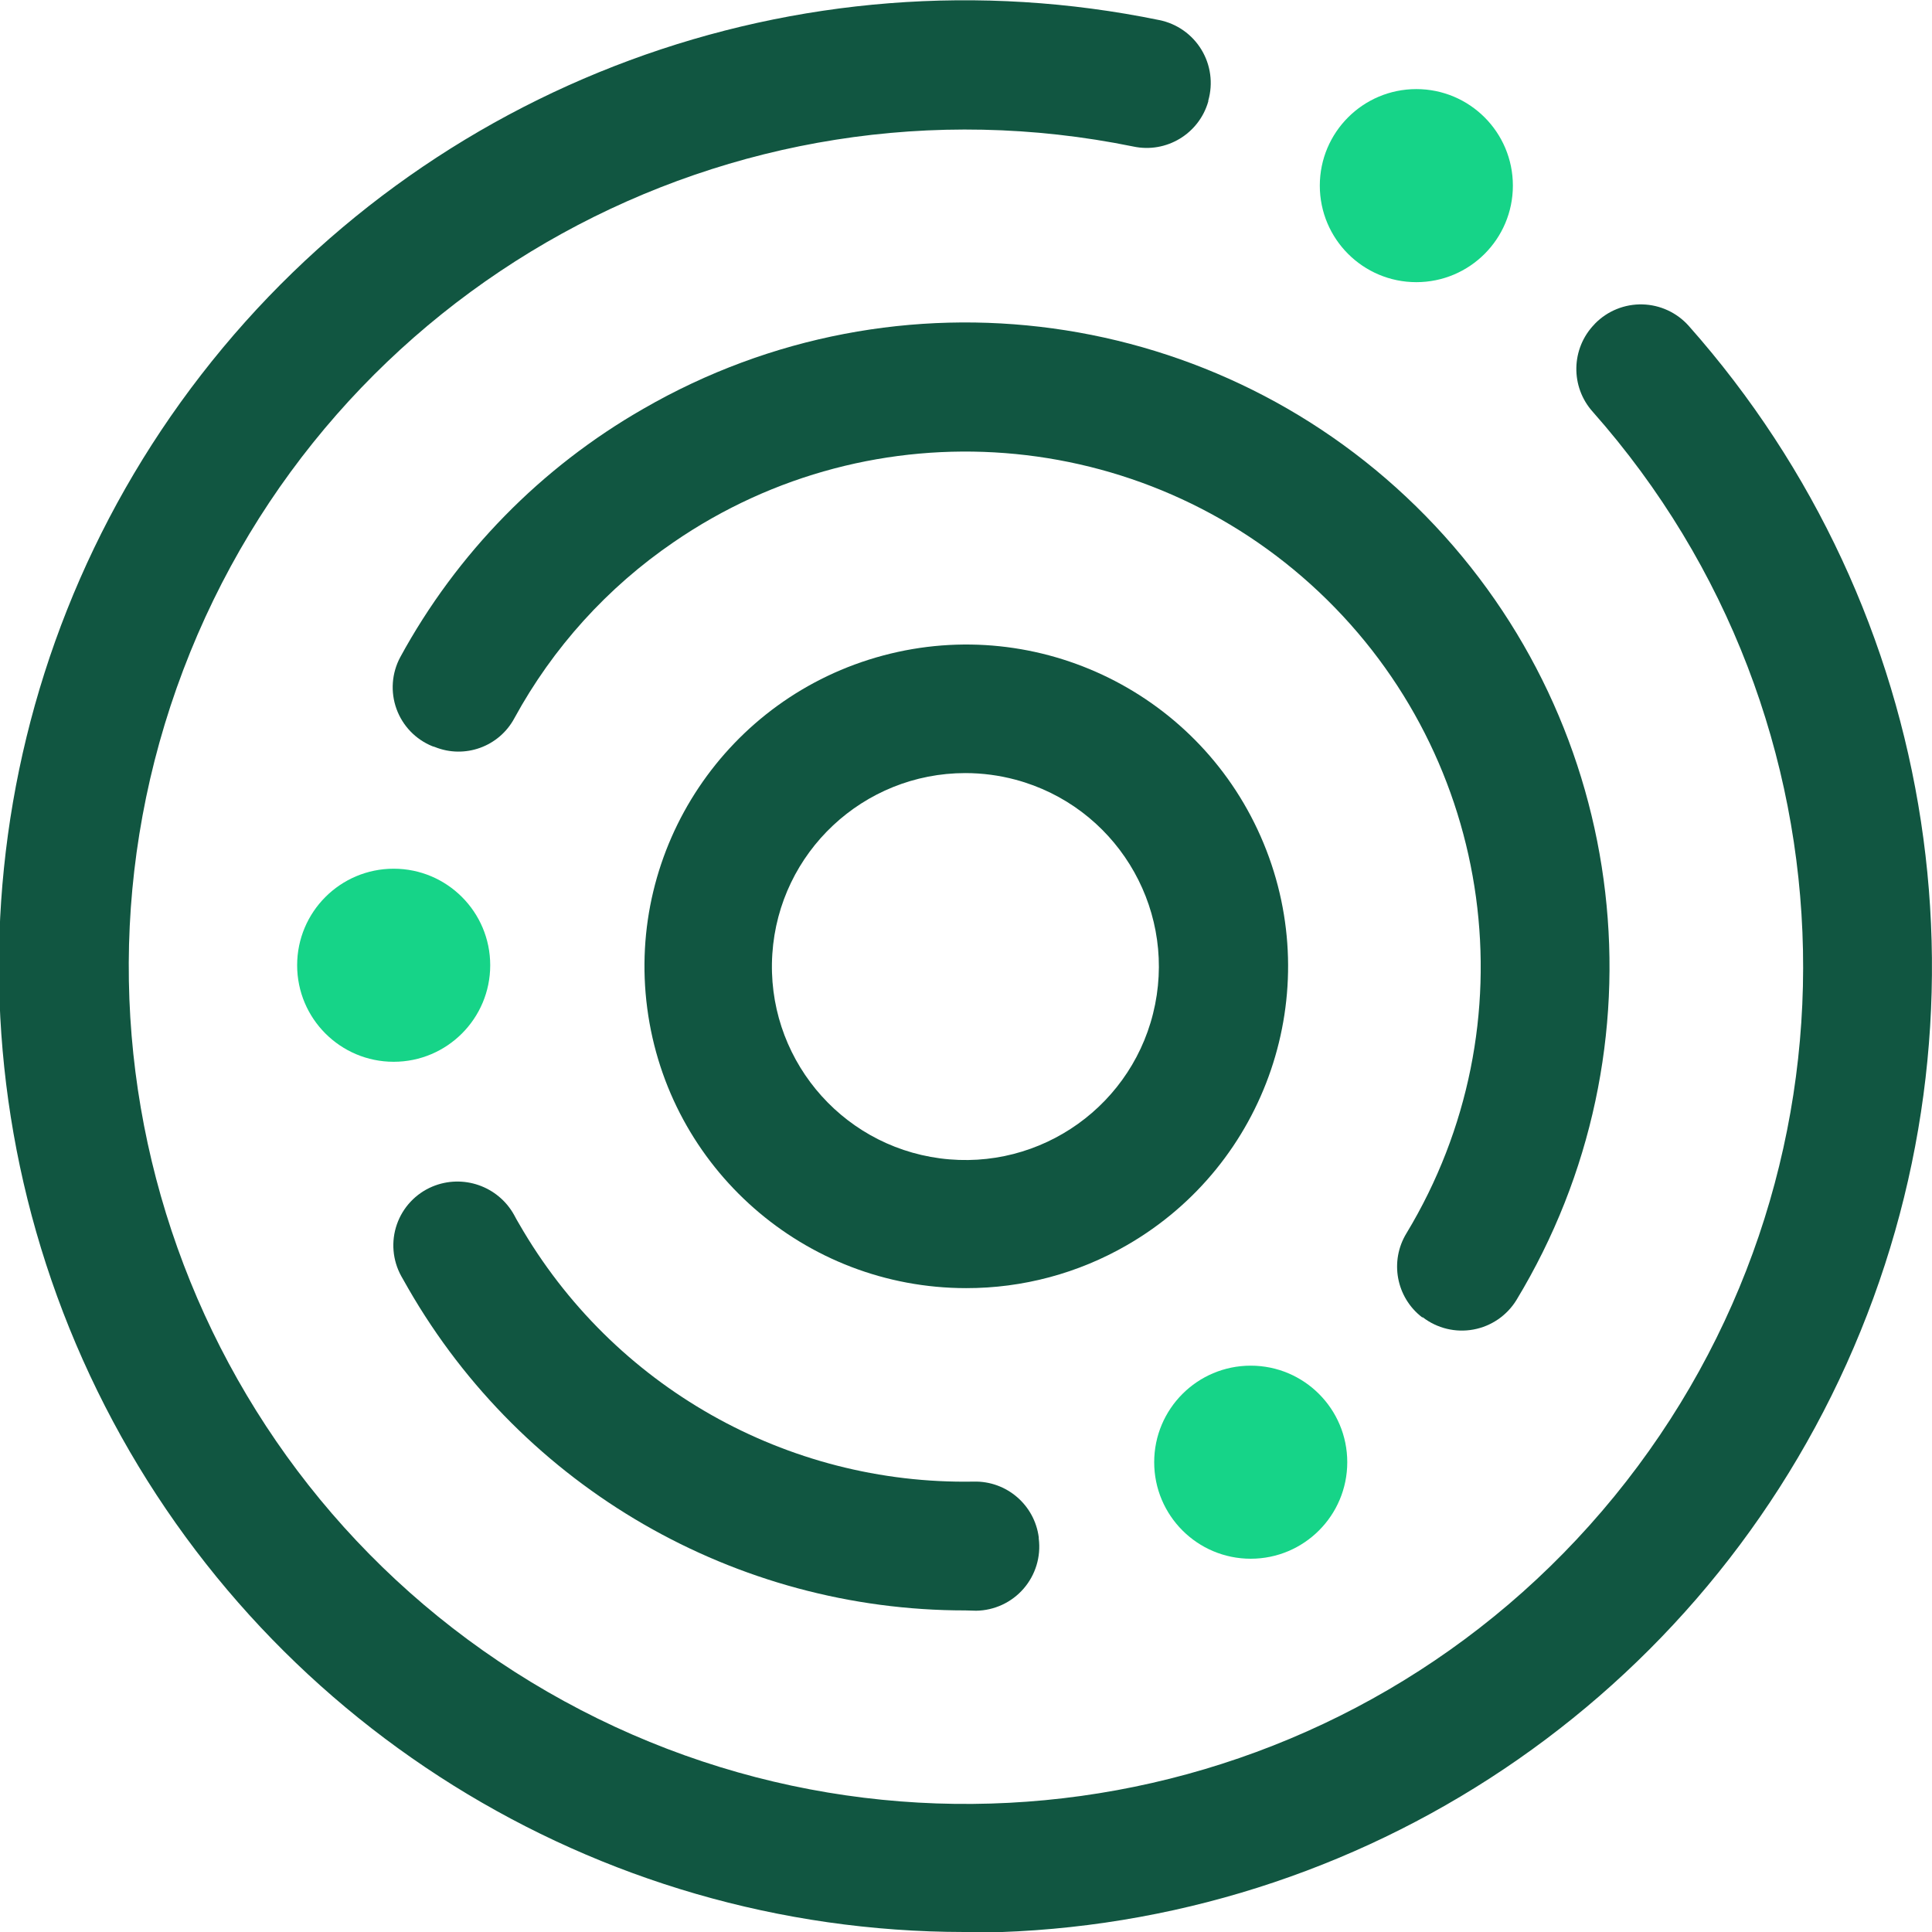
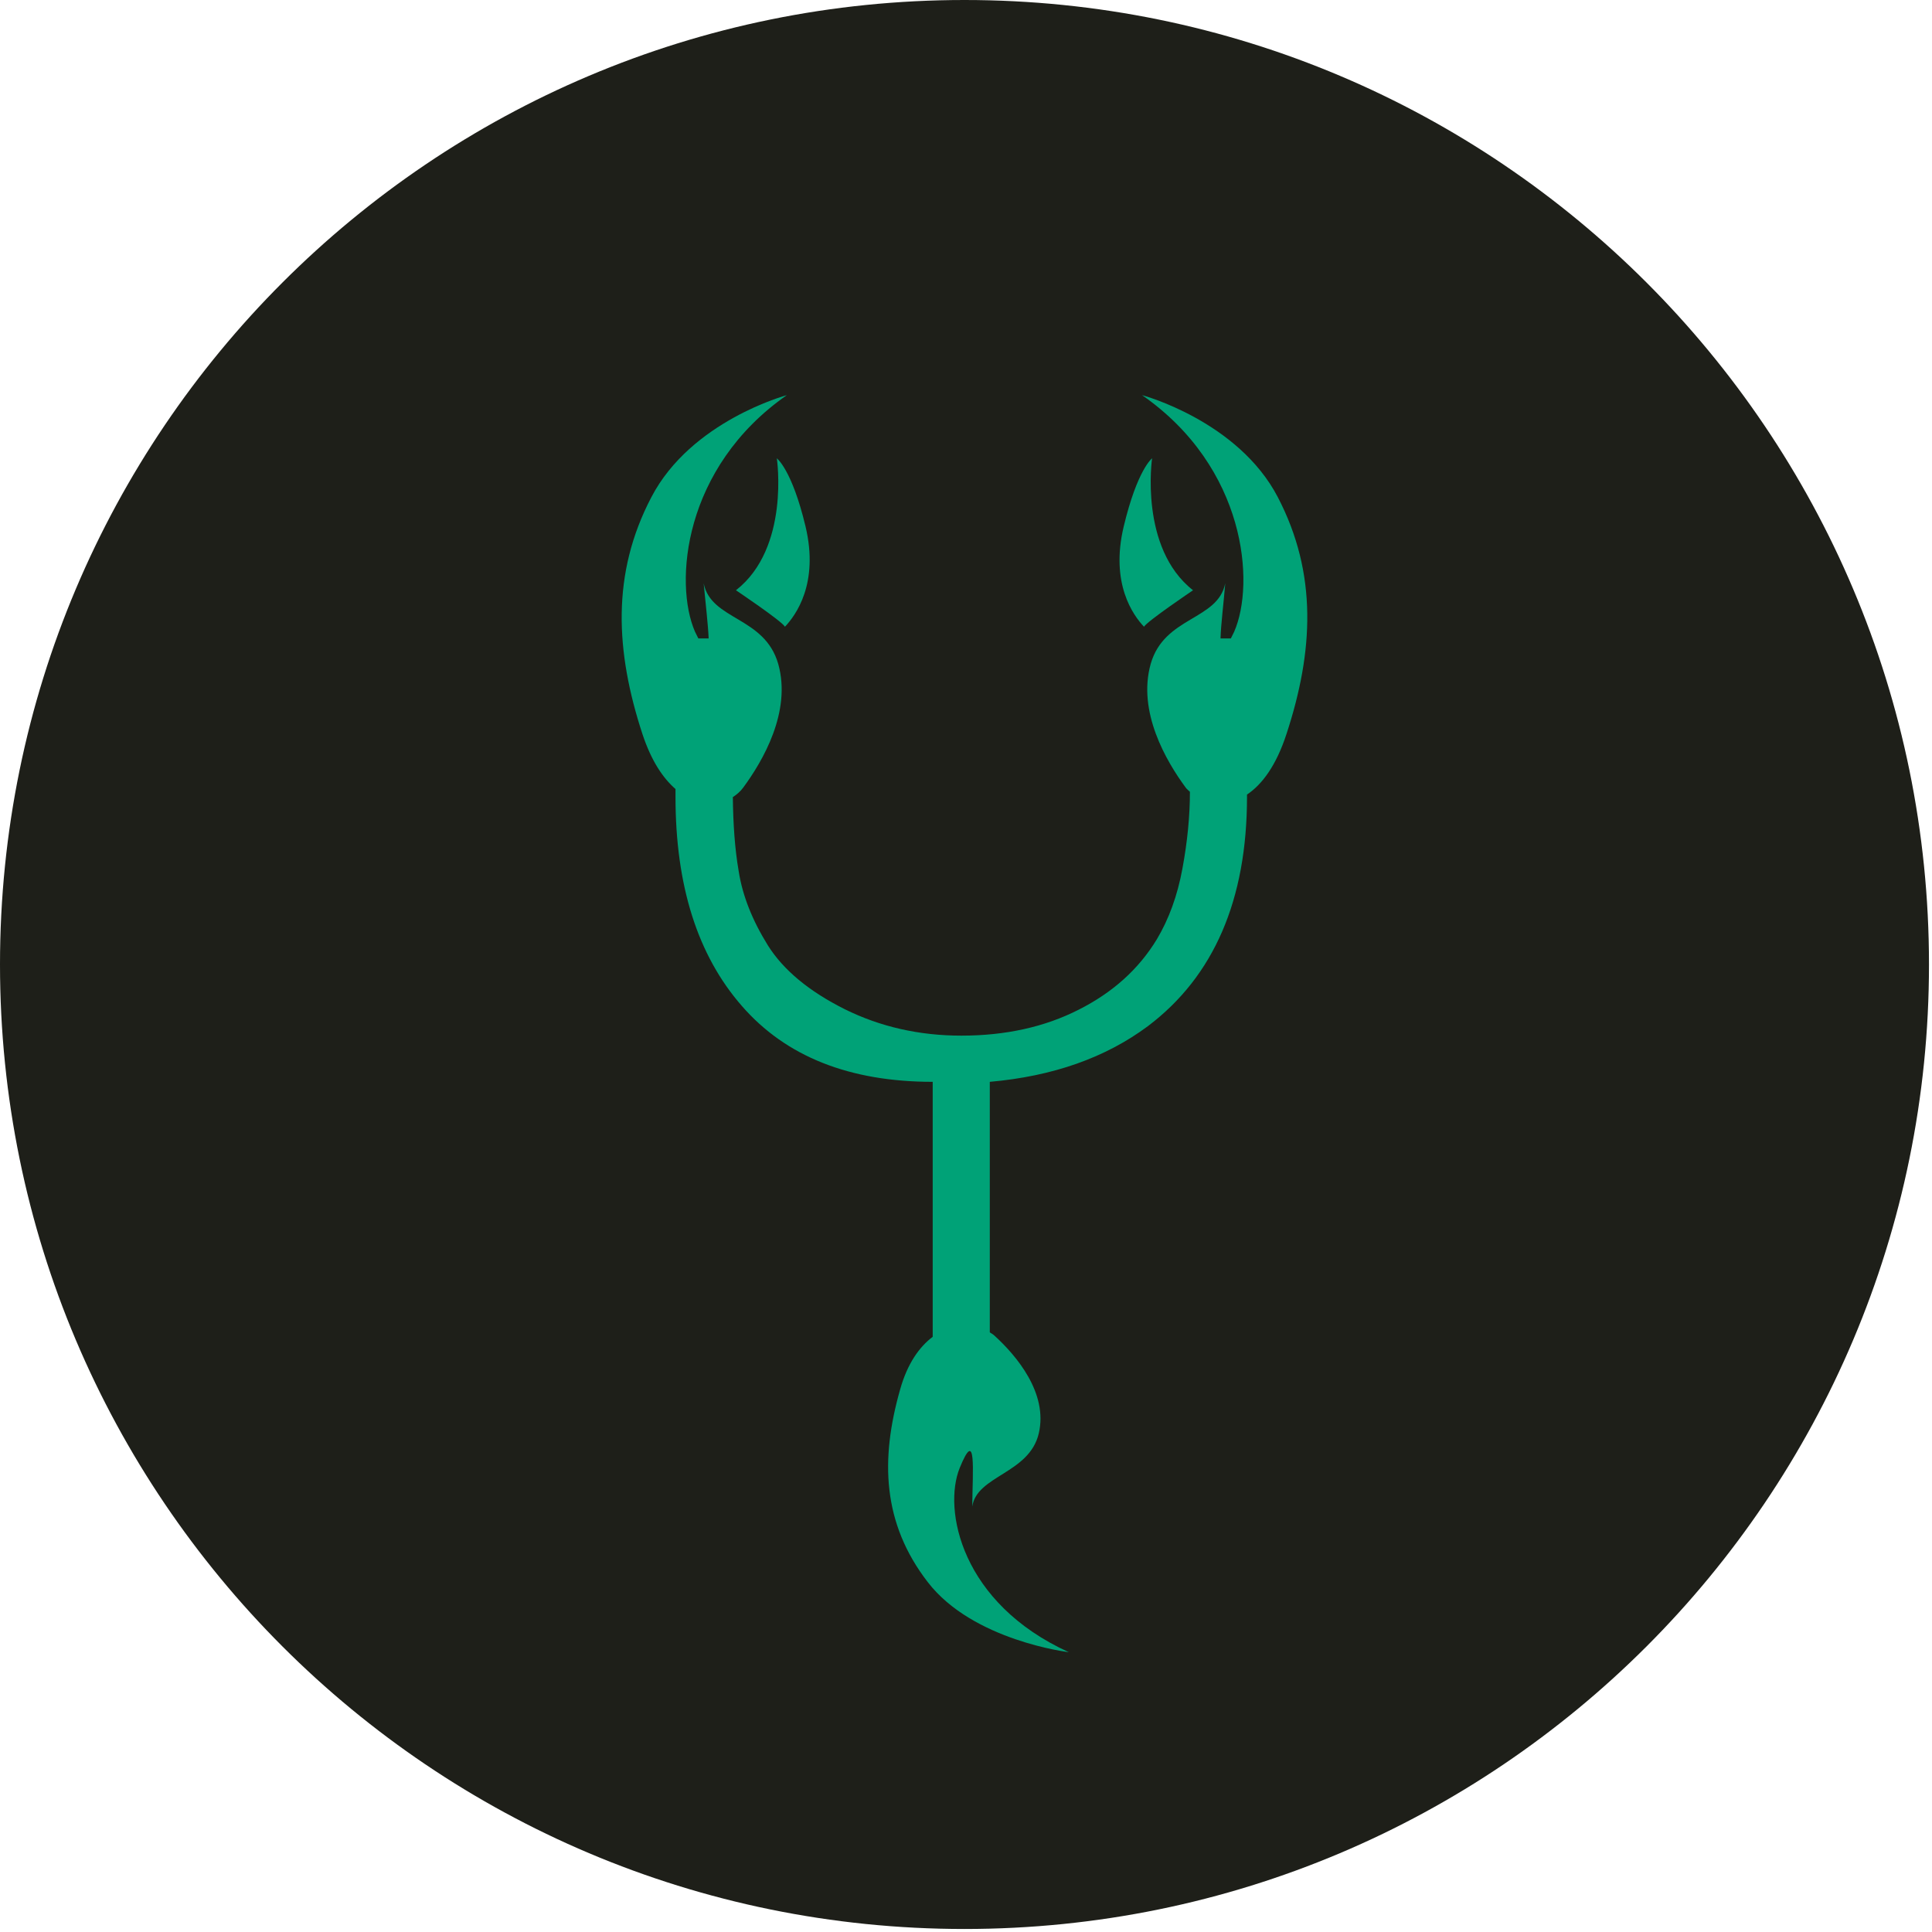
- <svg xmlns="http://www.w3.org/2000/svg" viewBox="0 0 192.11 192.13">
-   <defs>
-     <style>.cls-1{fill:#115641;}.cls-2{fill:#16d488;}</style>
-   </defs>
-   <g id="Layer_2" data-name="Layer 2">
-     <g id="Layer_1-2" data-name="Layer 1">
-       <path class="cls-1" d="M141.49,131l-.07,0a6.36,6.36,0,0,1-1.55-8.36A51.24,51.24,0,0,0,67,53.91a50.44,50.44,0,0,0-15.84,17.5,6.3,6.3,0,0,1-7.93,2.87L43,74.21a6.33,6.33,0,0,1-3.2-8.85A63.43,63.43,0,0,1,64,40.64a64.05,64.05,0,0,1,86.8,88.65A6.37,6.37,0,0,1,141.49,131Z" />
-       <path class="cls-1" d="M96,160.15a63.87,63.87,0,0,1-55.39-32c-.24-.41-.48-.83-.71-1.25A6.34,6.34,0,0,1,43,118h0a6.45,6.45,0,0,1,8.12,2.81c.16.31.33.61.51.91a51.09,51.09,0,0,0,45.21,25.62,6.36,6.36,0,0,1,6.46,5.54V153a6.37,6.37,0,0,1-6.22,7.18Z" />
-       <path class="cls-1" d="M95.87,192.13A96.05,96.05,0,1,1,115.3,2a6.38,6.38,0,0,1,4.86,8l0,.08a6.37,6.37,0,0,1-7.46,4.49,83.25,83.25,0,1,0,45.7,26.39,6.38,6.38,0,0,1,.16-8.71l.06-.07a6.38,6.38,0,0,1,9.32.23,96.06,96.06,0,0,1-72,159.79Z" />
-       <circle class="cls-2" cx="140.85" cy="18.46" r="9.6" />
-       <circle class="cls-2" cx="124.38" cy="145.41" r="9.6" />
-       <circle class="cls-2" cx="39.15" cy="95.99" r="9.6" />
-       <path class="cls-1" d="M96.08,128.1a32,32,0,1,1,16-4.28h0A31.87,31.87,0,0,1,96.08,128.1ZM96,76.88a19.24,19.24,0,1,0,5,.66A19.4,19.4,0,0,0,96,76.88Z" />
-     </g>
+ <svg xmlns="http://www.w3.org/2000/svg" version="1.1" id="Слой_1" x="0px" y="0px" width="500px" height="500px" viewBox="0 0 500 500" enable-background="new 0 0 500 500" xml:space="preserve">
+   <circle fill-rule="evenodd" clip-rule="evenodd" fill="#1E1F19" cx="249.61" cy="249.61" r="249.61" />
+   <g>
+     <path fill-rule="evenodd" clip-rule="evenodd" fill="#00A277" d="M203.146,162.195c-0.875-1.511-12.681-9.435-12.681-9.435   c14.045-10.95,10.579-34.147,10.579-34.147s3.902,2.88,7.431,17.648C211.99,151.025,205.942,159.243,203.146,162.195z    M298.158,118.612c0,0-3.387,23.197,10.599,34.147c0,0-11.752,7.925-12.695,9.435c-2.796-2.953-8.776-11.171-5.246-25.934   C294.346,121.492,298.158,118.612,298.158,118.612z M332.951,189.929c-2.669,8.213-6.341,13.112-10.227,15.703v0.582   c0,26.653-8.564,46.462-25.651,59.354c-10.945,8.145-24.561,12.97-40.914,14.408v64.839c0.436,0.288,0.86,0.504,1.227,0.865   c5.612,5.113,13.898,14.837,11.449,25.285c-2.444,10.442-16.065,10.877-17.218,18.944c0.078-9.294,1.153-20.821-3.241-10.012   c-4.385,10.804,0.366,35.012,28.242,47.69c0,0-24.85-2.954-36.529-18.157c-11.733-15.199-12.31-31.694-7.133-49.845   c1.872-6.703,4.982-11.024,8.428-13.62v-65.988c-21.539,0-38.029-6.551-49.415-19.663c-11.45-13.111-17.15-31.122-17.15-54.099   v-2.019c-3.237-2.81-6.263-7.274-8.57-14.265c-6.976-21.324-8.062-41.422,2.308-61.231c10.3-19.814,35.076-26.438,35.076-26.438   c-26.858,18.729-29.234,48.697-23.764,61.231l0.86,1.731h2.669c-0.137-3.461-0.797-9.079-1.291-14.265   c1.941,9.655,15.771,8.501,19.305,20.889c3.456,12.32-3.97,25.074-9.073,31.987c-0.738,1.007-1.667,1.799-2.679,2.449   c0.073,6.918,0.509,13.4,1.521,19.237c0.997,6.336,3.529,12.676,7.557,19.159c4.039,6.409,10.668,11.884,19.878,16.499   c9.161,4.537,19.237,6.844,30.198,6.844c11.381,0,21.54-2.234,30.32-6.702c8.864-4.468,15.566-10.516,20.25-18.225   c3.095-5.187,5.329-11.24,6.624-18.298c1.296-6.986,1.941-13.616,1.941-19.883c-0.352-0.362-0.788-0.65-1.085-1.08   c-5.104-6.912-12.52-19.667-9.074-31.987c3.529-12.388,17.365-11.235,19.305-20.889c-0.425,5.186-1.139,10.804-1.222,14.265h2.674   l0.855-1.731c5.476-12.534,3.095-42.502-23.838-61.231c0,0,24.855,6.624,35.151,26.438   C341.018,148.507,339.948,168.605,332.951,189.929z" />
  </g>
</svg>
